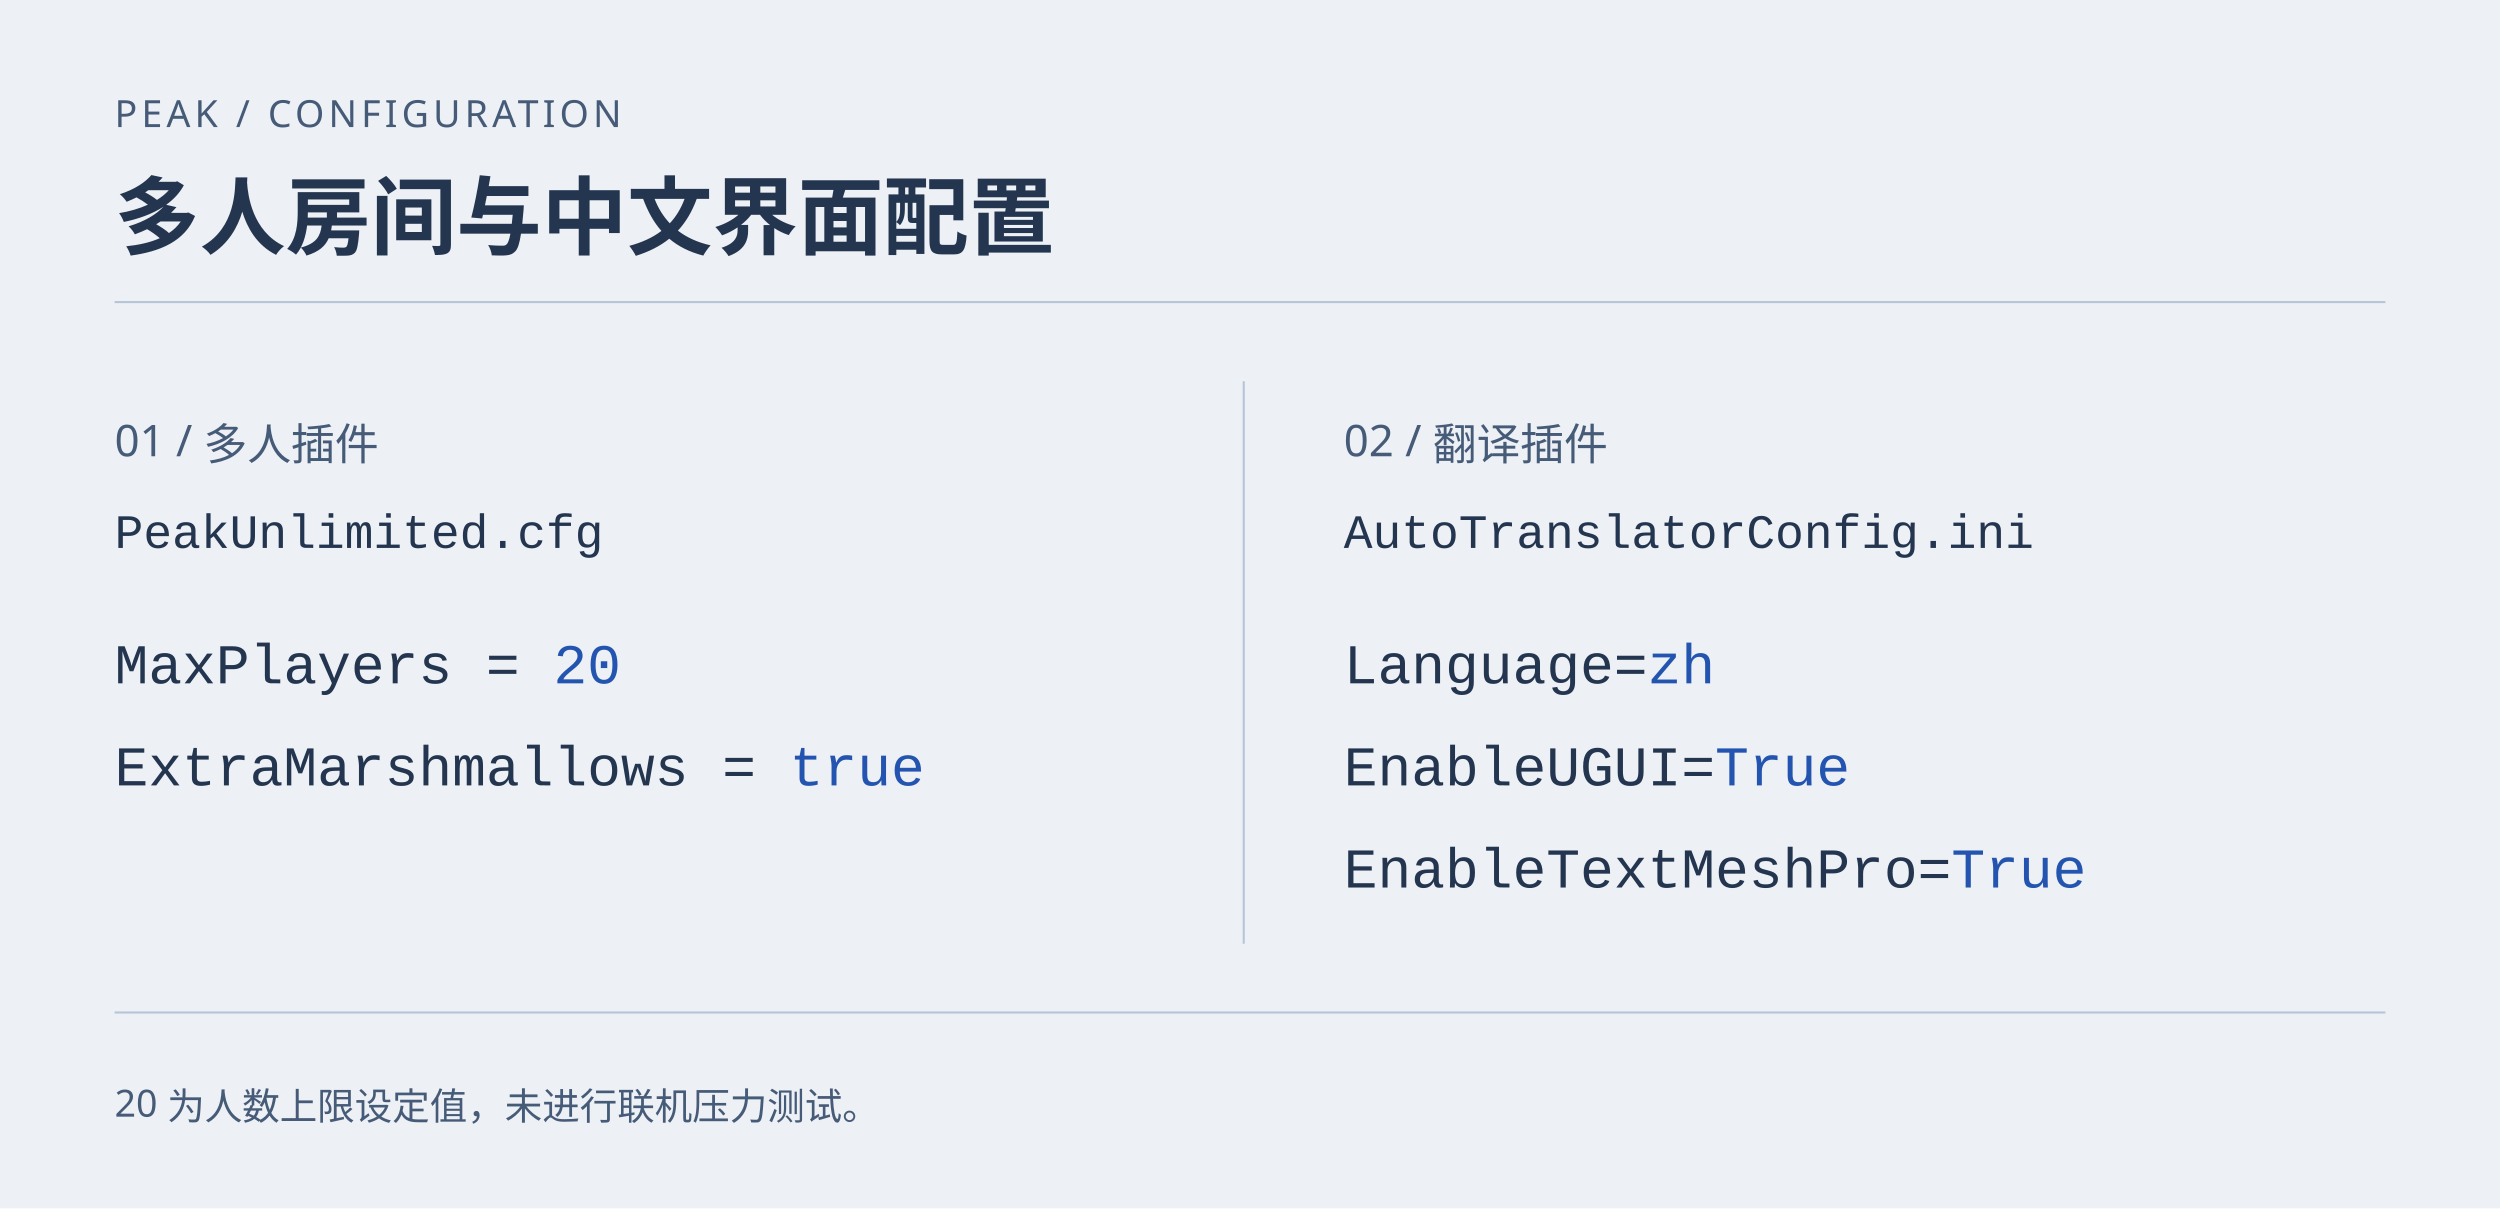
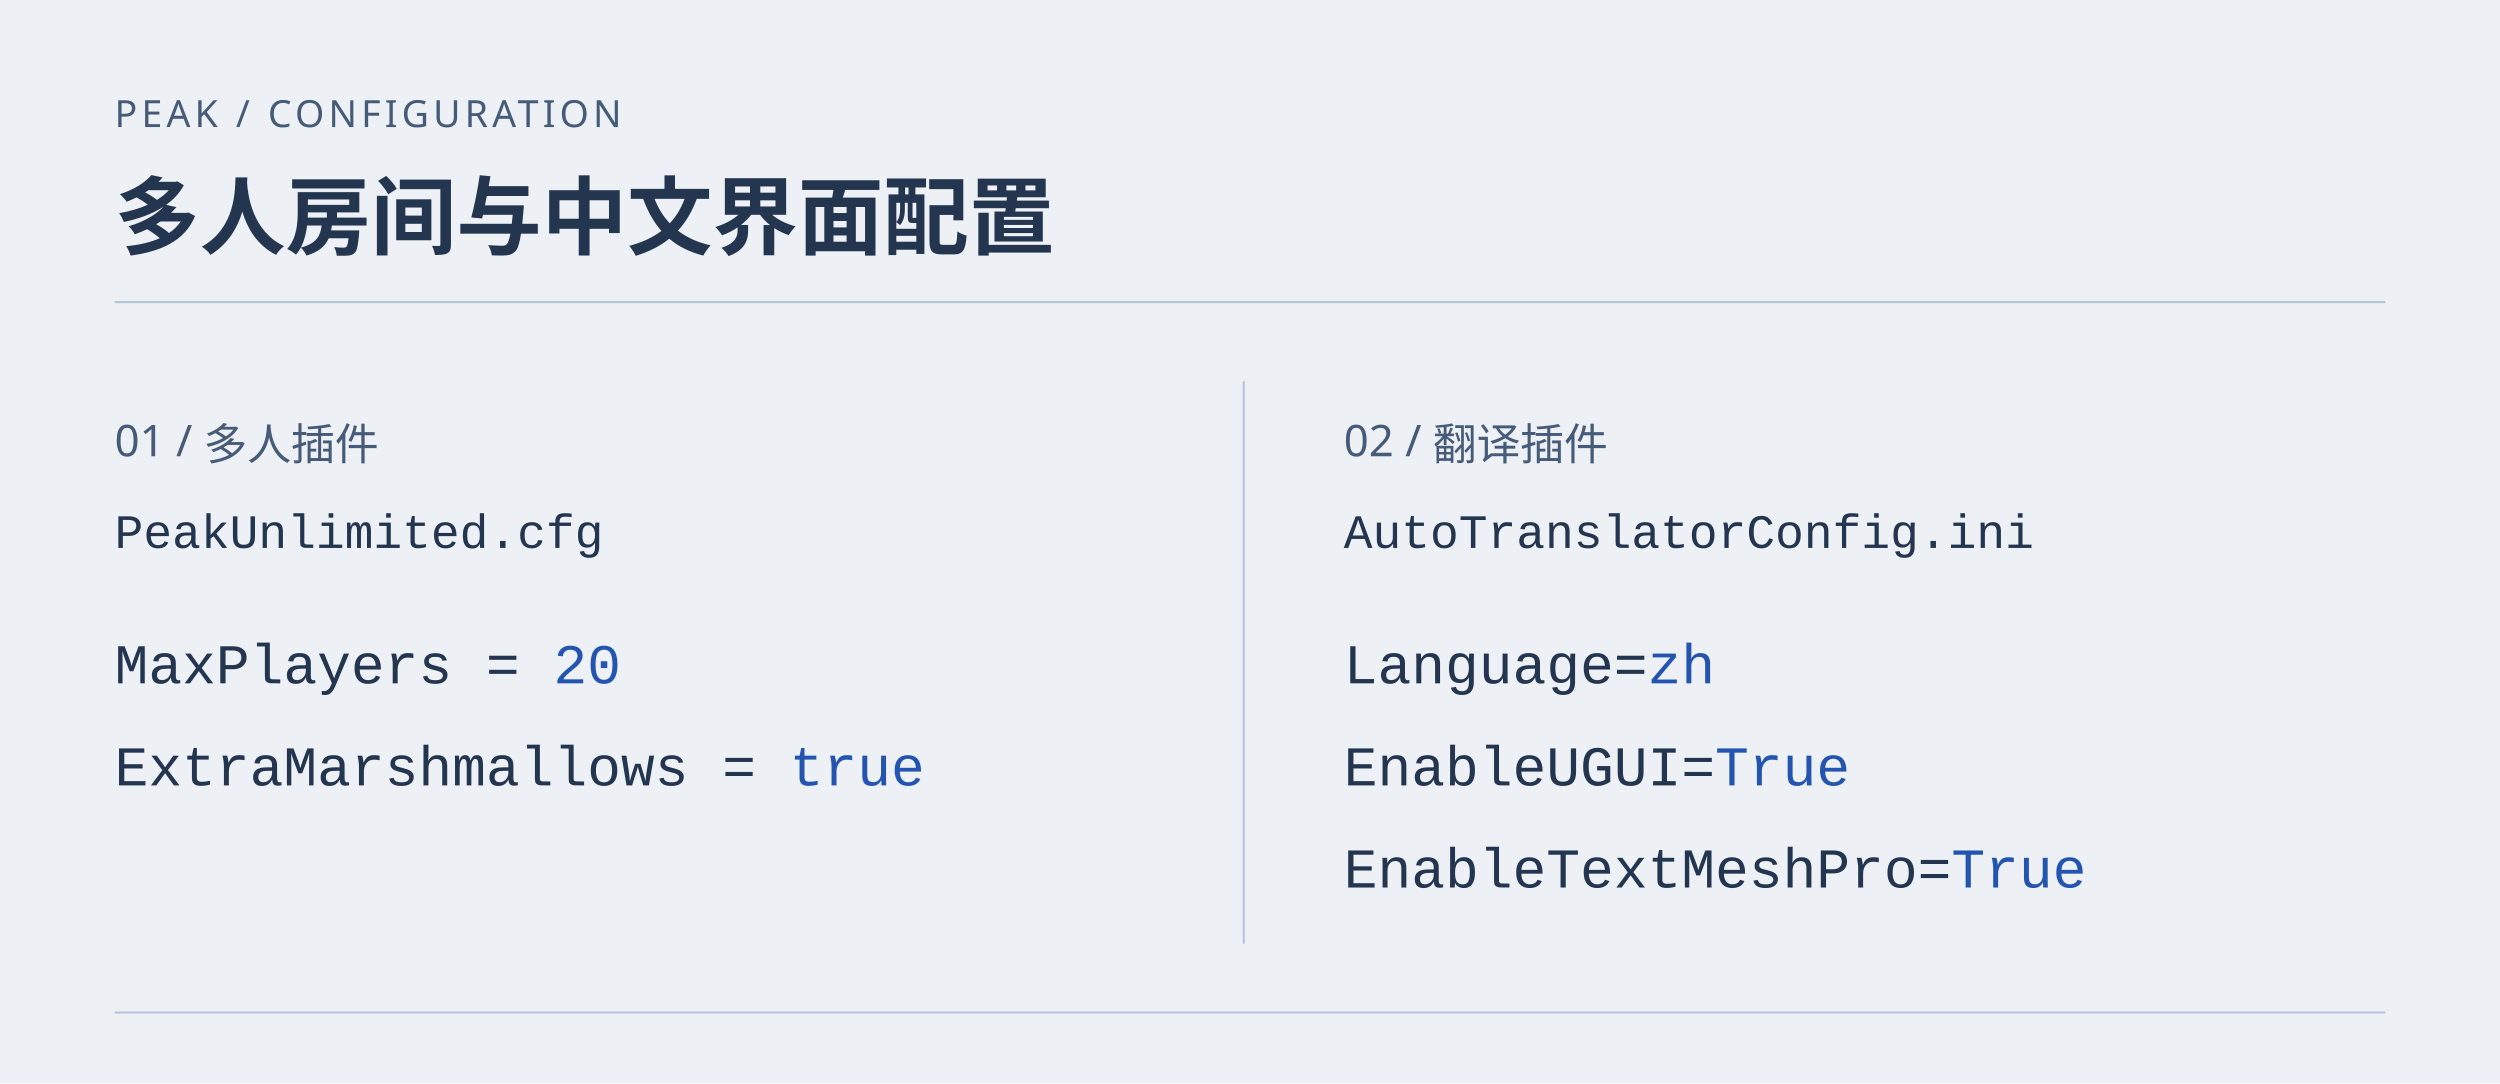
- <svg xmlns="http://www.w3.org/2000/svg" viewBox="0 0 1200 580" role="img" aria-labelledby="title desc">
-   <rect width="1200" height="580" fill="#edf0f4" />
+ <svg xmlns="http://www.w3.org/2000/svg" viewBox="0 0 1200 520" role="img" aria-labelledby="title desc">
+   <rect width="1200" height="520" fill="#edf0f4" />
  <g fill="#23354f" font-family="Microsoft YaHei, PingFang SC, sans-serif">
    <text x="55" y="61" font-size="18" letter-spacing="2" fill="#465b78">PEAK / CONFIGURATION</text>
    <text x="55" y="119" font-size="41" font-weight="600">多人房间与中文界面配置</text>
    <path d="M55 145h1090M55 486h1090M597 183v270" fill="none" stroke="#b7c5d8" />
    <g font-size="21" fill="#465b78">
      <text x="55" y="219">01 / 多人插件</text>
      <text x="645" y="219">02 / 翻译插件</text>
    </g>
    <g font-family="Consolas, Liberation Mono, monospace">
      <text x="55" y="263" font-size="23">PeakUnlimited.cfg</text>
      <text x="645" y="263" font-size="23">AutoTranslatorConfig.ini</text>
      <g font-size="27">
        <text x="55" y="328">MaxPlayers = <tspan fill="#2354b0">20</tspan>
        </text>
        <text x="55" y="377">ExtraMarshmallows = <tspan fill="#2354b0">true</tspan>
        </text>
        <text x="645" y="328">Language=<tspan fill="#2354b0">zh</tspan>
        </text>
        <text x="645" y="377">EnableUGUI=<tspan fill="#2354b0">True</tspan>
        </text>
        <text x="645" y="426">EnableTextMeshPro=<tspan fill="#2354b0">True</tspan>
        </text>
      </g>
    </g>
-     <text x="55" y="536" font-size="18" fill="#465b78">20 为人数上限设定值，未进行联机压力测试。</text>
  </g>
</svg>
